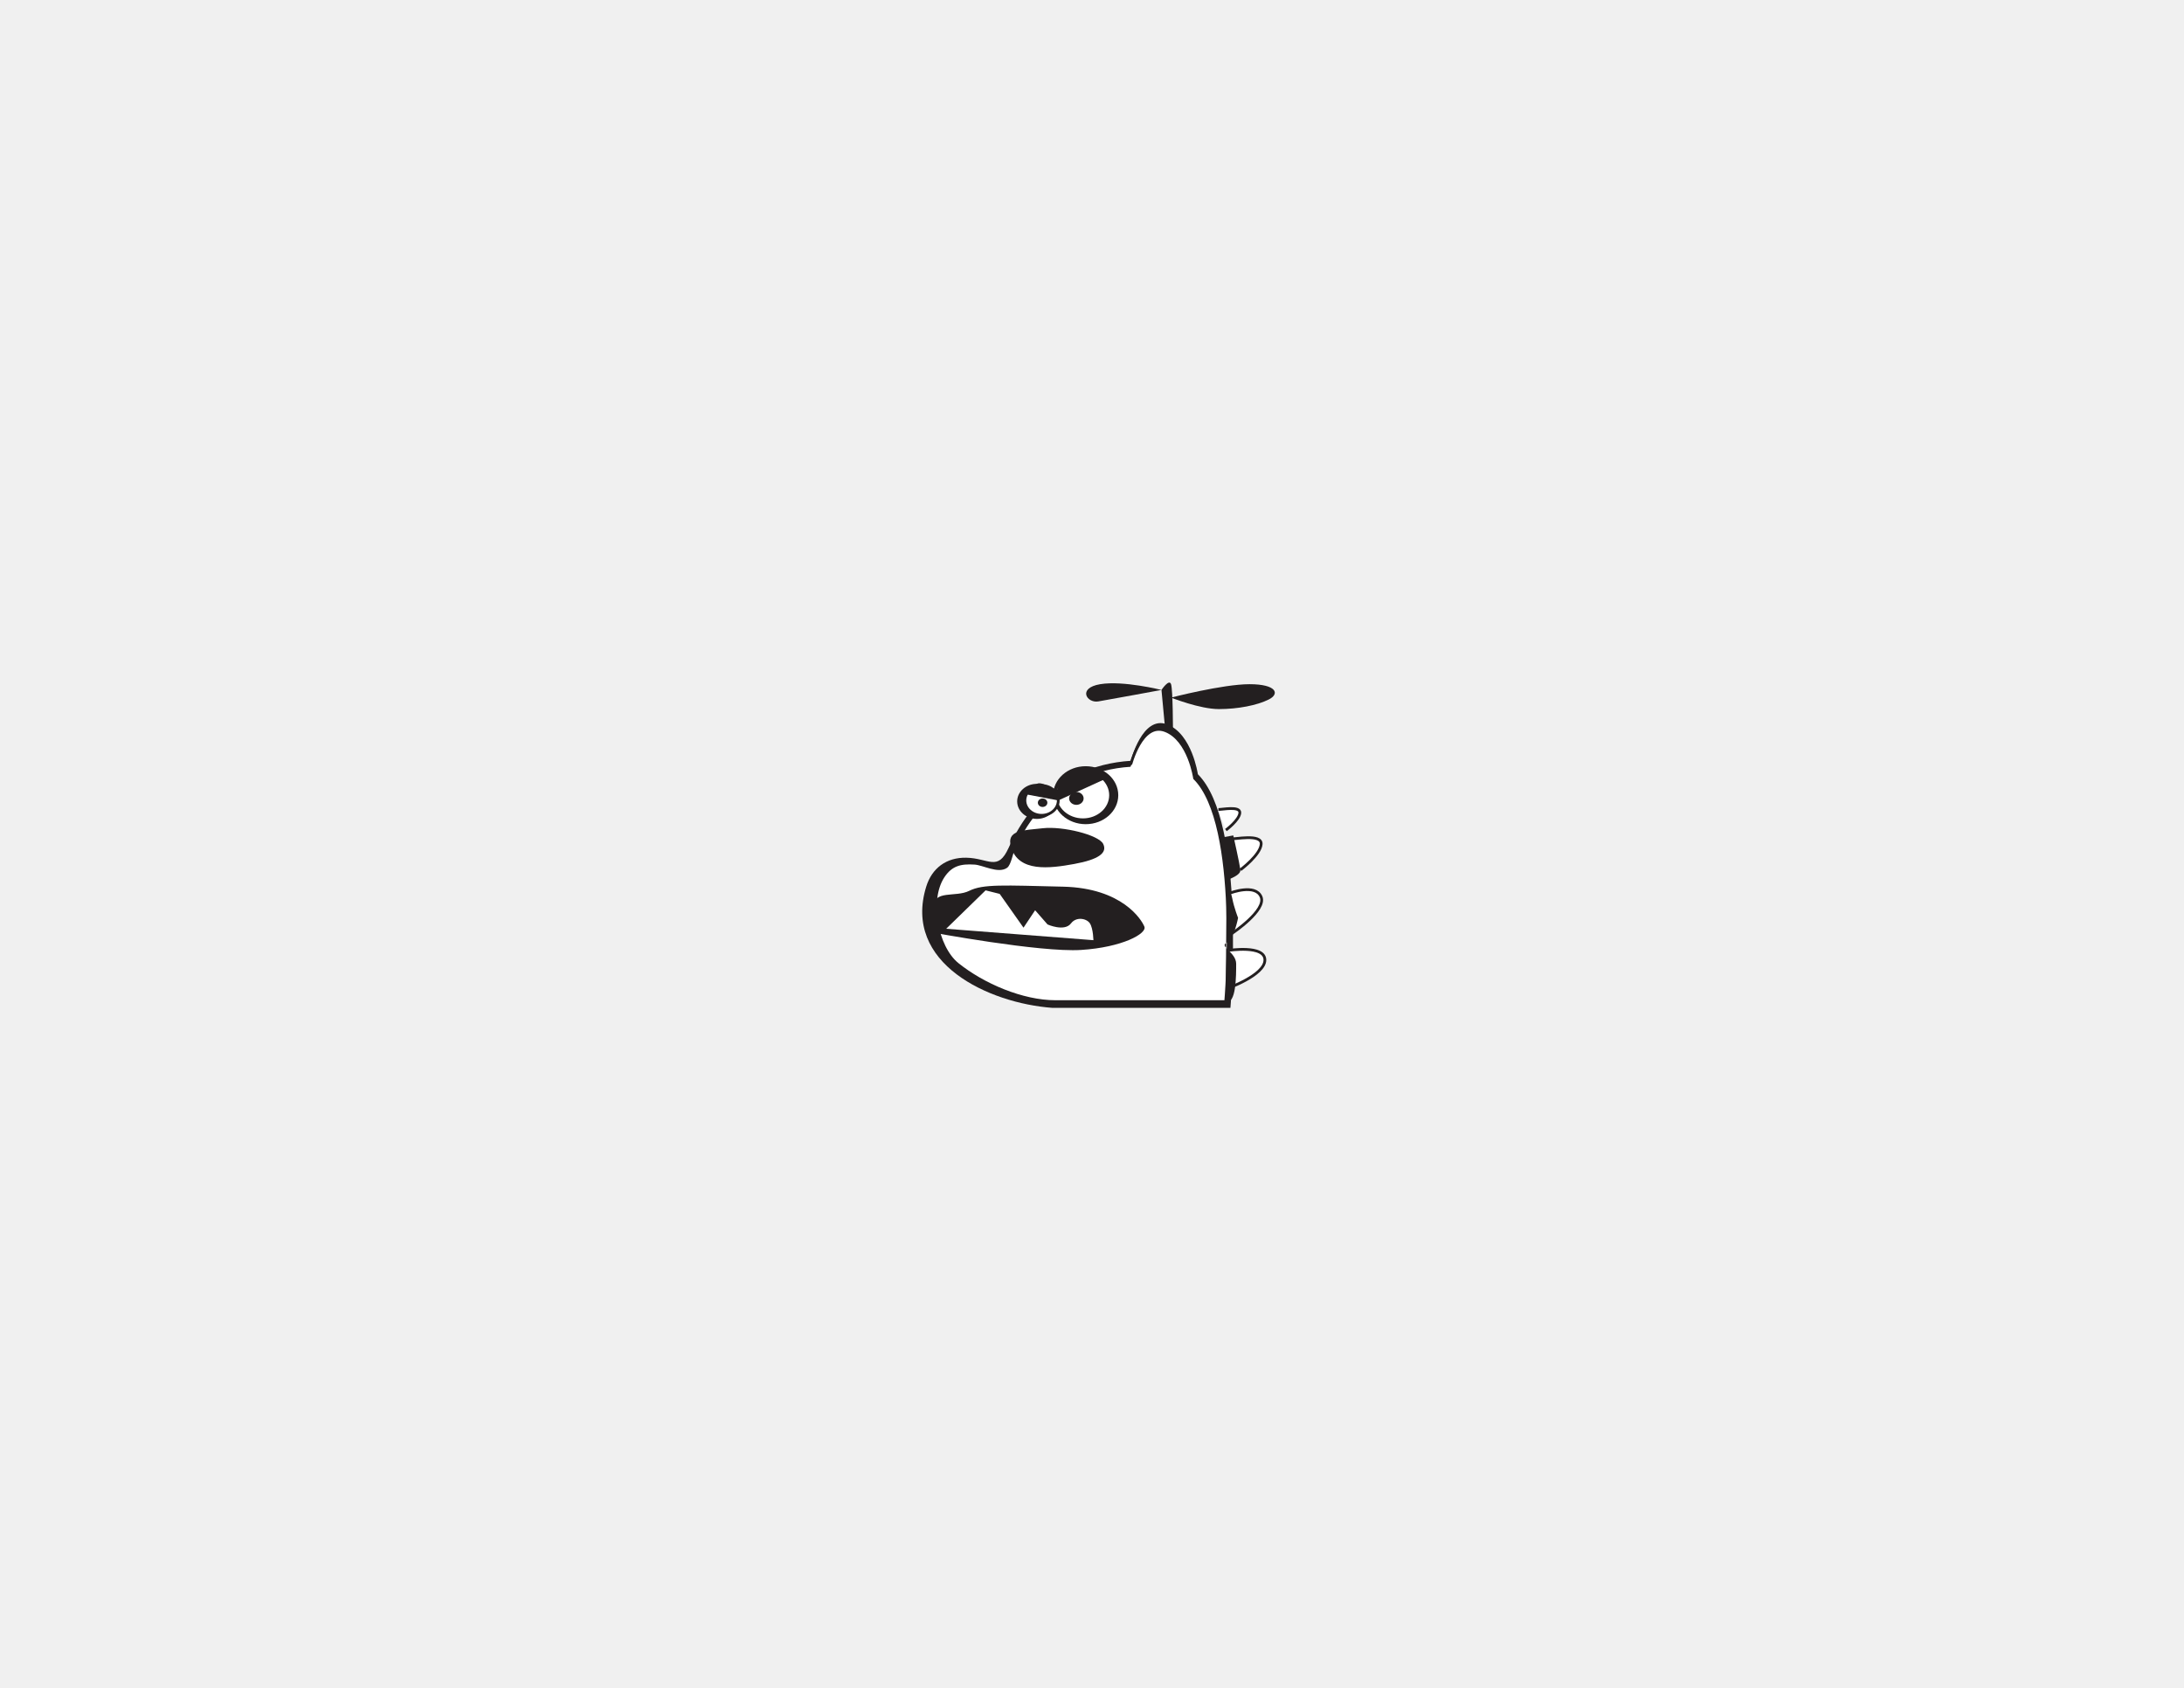
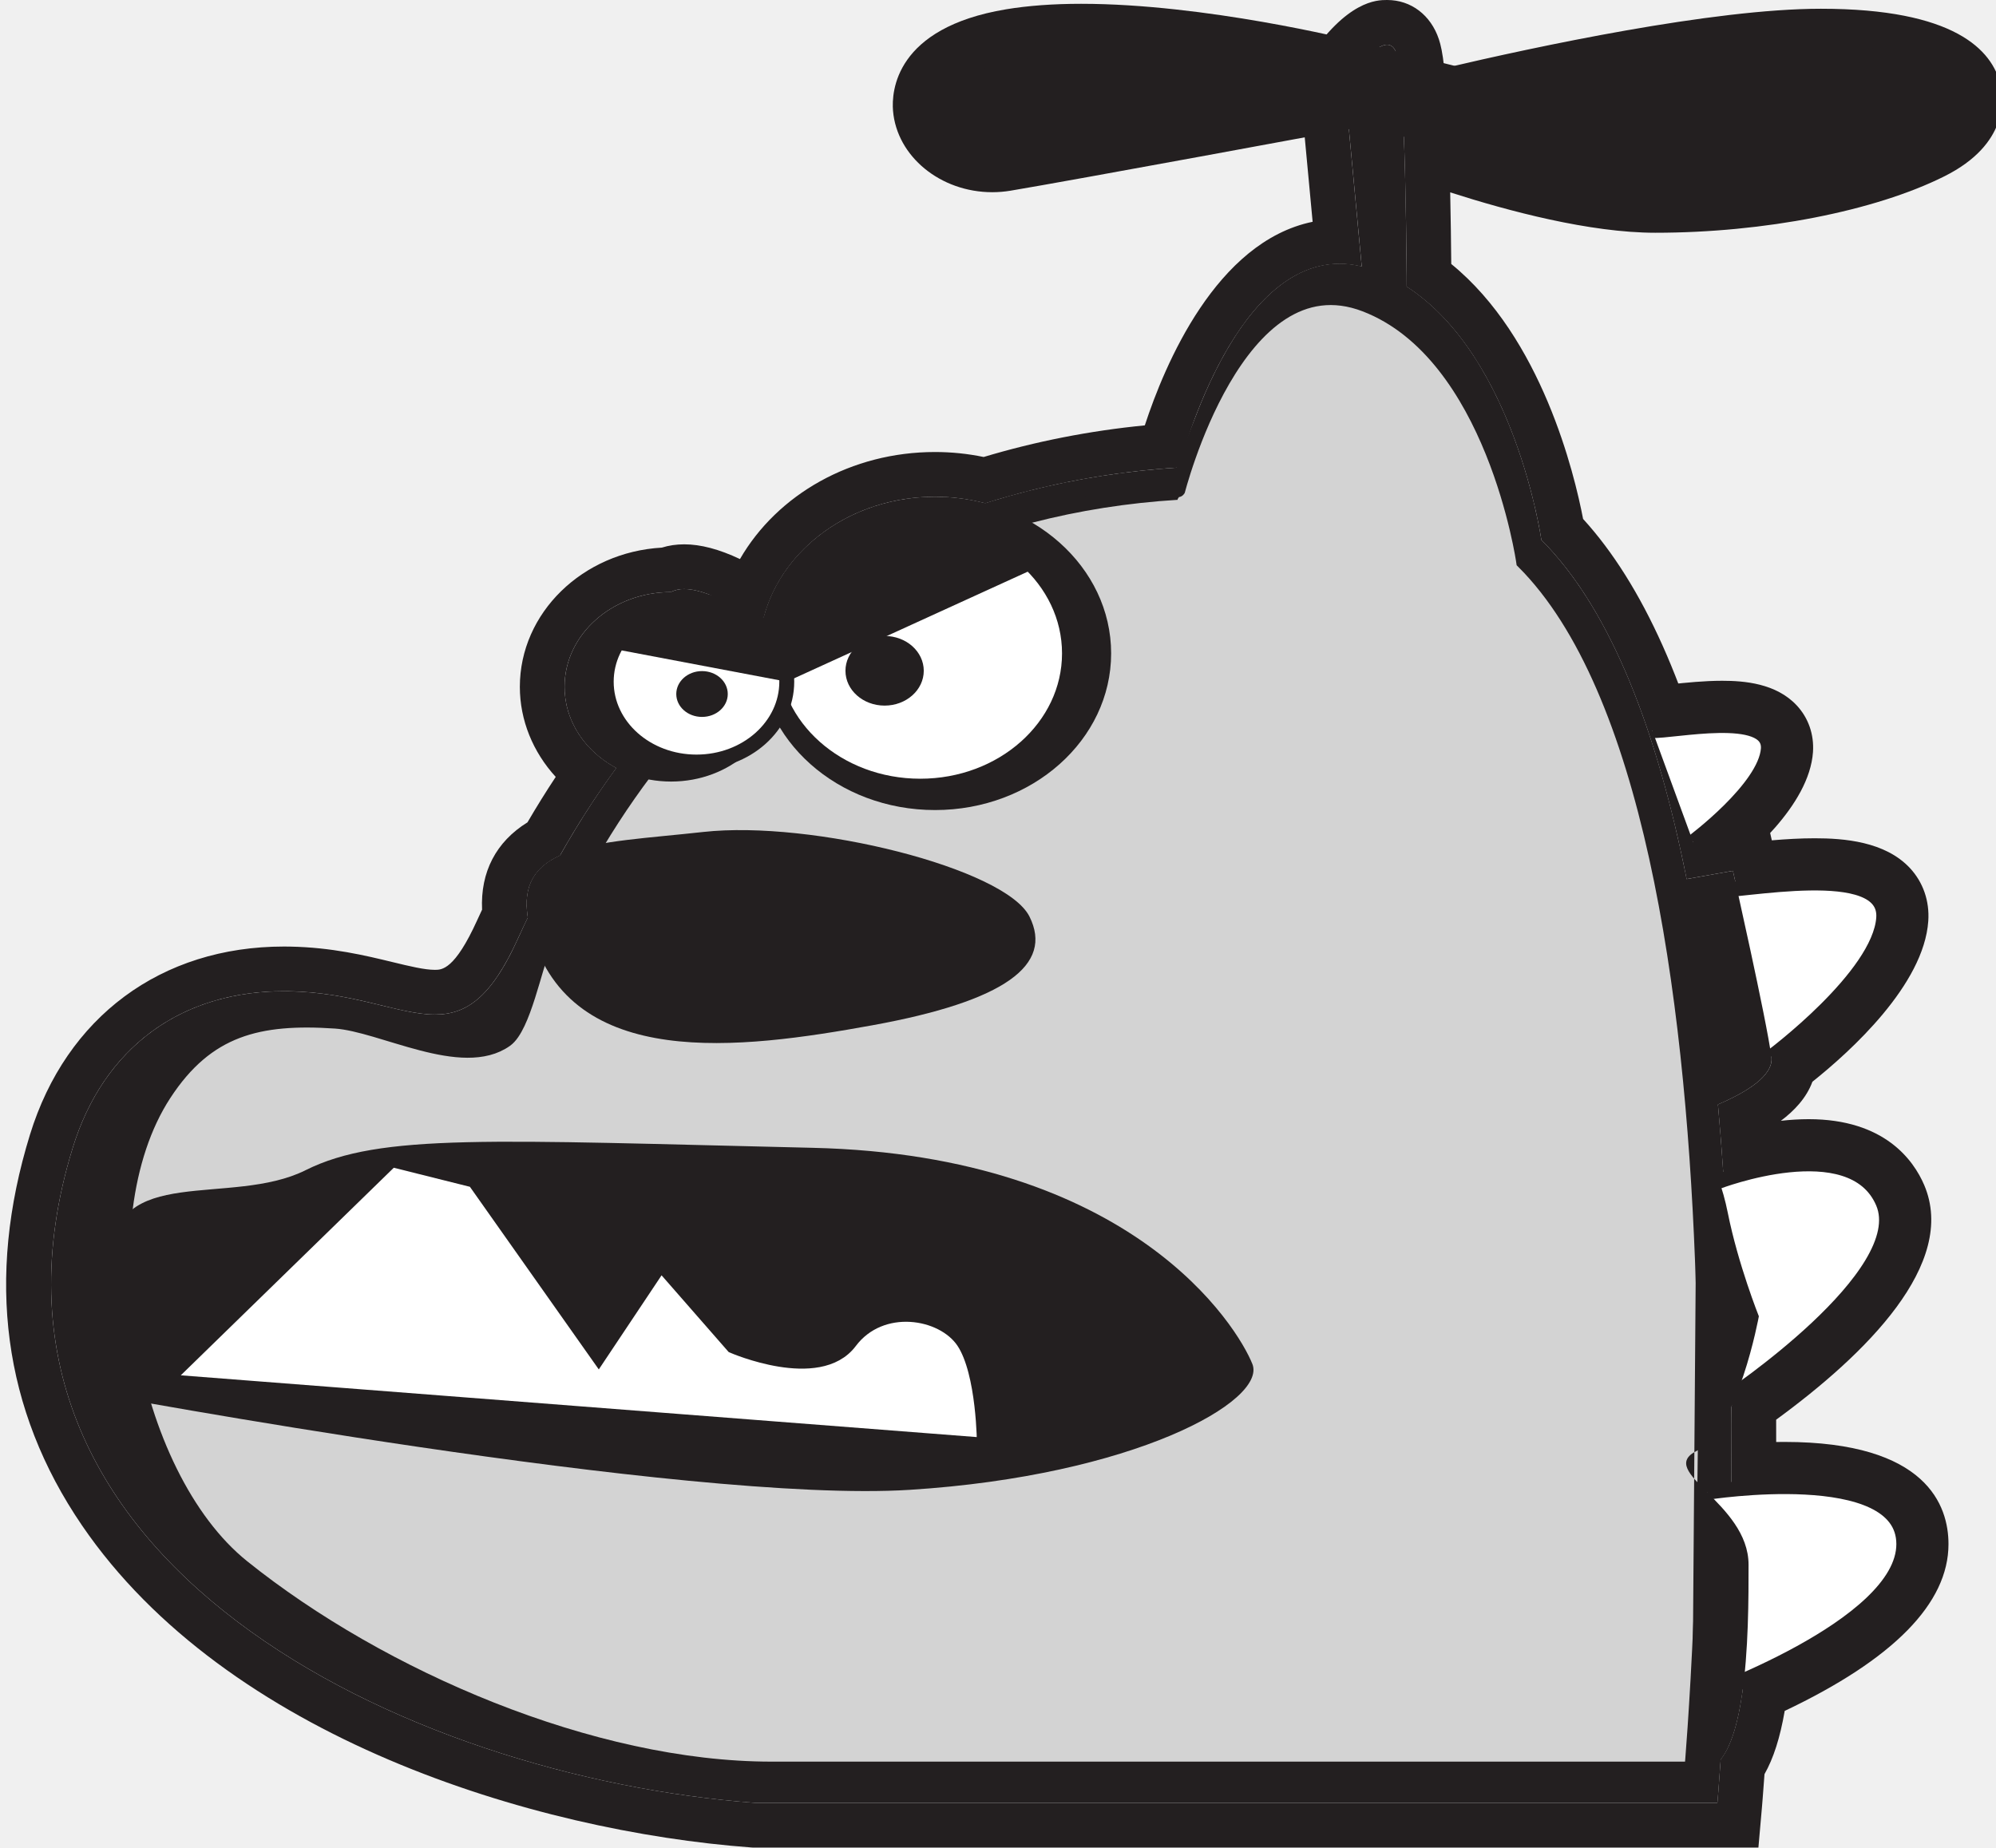
- <svg xmlns="http://www.w3.org/2000/svg" version="1.1" id="Layer_1" x="0px" y="0px" width="792px" height="612px" viewBox="0 0 792 612" style="enable-background:new 0 0 792 612;" xml:space="preserve">
+ <svg xmlns="http://www.w3.org/2000/svg" version="1.1" id="Layer_1" x="0px" y="0px" width="133.879px" height="123.943px" viewBox="0 0 133.879 123.943" enable-background="new 0 0 133.879 123.943" xml:space="preserve">
  <g>
-     <path style="fill:#FFFFFF;stroke:#231F20;stroke-miterlimit:10;" d="M449.815,315.402c0,0,7.265-5.406,7.534-9.324   c0.263-3.91-9.658-1.719-11.626-1.846" />
-     <path style="fill:#FFFFFF;stroke:#231F20;stroke-miterlimit:10;" d="M444.564,300.982c0,0,4.865-3.62,5.045-6.243   c0.177-2.619-6.467-1.151-7.784-1.236" />
-     <path style="fill:#231F20;" d="M442.619,319.827c0,0,7.518-1.941,7.196-4.425s-2.583-12.483-2.583-12.483l-3.987,0.709" />
-     <path style="fill:#231F20;" d="M410.084,275.861c-13.868,0.854-26.656,6.738-35.626,17.443c-3.581,4.273-6.419,9.096-8.718,14.164   c-3.928,8.661-7.199,3.682-15.34,3.531c-7.159-0.133-12.434,3.729-14.521,10.499c-8.576,27.823,22.69,42.238,45.732,43.945h64.584   c0,0,5.902-67.013-11.807-84.722c0,0-2.082-14.583-11.11-18.056S410.084,275.861,410.084,275.861z" />
-     <path style="fill:#FFFFFF;stroke:#231F20;stroke-miterlimit:10;" d="M409.958,277.53c-13.49,0.831-25.865,6.647-34.46,17.163   c-3.279,4.013-5.927,8.527-8.023,13.259c-0.62,1.4-1.373,5.451-2.554,6.295c-2.904,2.074-8.303-1.037-11.421-1.247   c-5.146-0.346-8.624,0.482-11.499,4.89c-5.524,8.468-2.464,25.522,5.26,31.728c9.27,7.445,23.476,13.557,35.477,13.557   c0.009,0,61.744,0,61.744,0s5.644-64.065-11.286-80.996c0,0-1.991-13.941-10.622-17.262   C413.943,261.597,409.959,277.53,409.958,277.53z" />
+     <g>
+       <path fill="#FFFFFF" d="M108.625,47.358c0,0,2.299,0.148,2.301,0.148c0.271,0,0.78-0.054,1.319-0.111    c0.95-0.101,2.136-0.226,3.269-0.226c1.912,0,3.152,0.373,3.901,1.174c0.504,0.539,0.743,1.229,0.69,1.996    c-0.219,3.154-4.742,6.672-5.646,7.345l-1.612,1.201L108.625,47.358z" />
+       <path fill="#231F20" d="M115.514,48.669c1.705,0,3.182,0.316,3.096,1.569c-0.182,2.622-5.045,6.242-5.045,6.242l-2.738-7.479    c0.037,0.002,0.08,0.003,0.127,0.003C111.748,49.007,113.753,48.669,115.514,48.669 M115.514,45.669    c-1.212,0-2.438,0.13-3.426,0.233c-0.393,0.042-0.925,0.099-1.115,0.104l-4.548-0.294l1.583,4.322l2.739,7.479l1.384,3.776    l3.225-2.401c1.795-1.336,5.998-4.833,6.248-8.441c0.078-1.181-0.31-2.289-1.092-3.127    C119.129,45.84,116.996,45.669,115.514,45.669L115.514,45.669z" />
+     </g>
+     <g>
+       <path fill="#FFFFFF" d="M50.556,122.444l-0.055-0.004c-15.443-1.145-34.964-8.067-43.762-20.957    c-5.018-7.352-6.125-15.736-3.293-24.926c2.265-7.348,7.95-11.561,15.599-11.561l0.383,0.003c2.634,0.05,4.801,0.575,6.542,0.997    c1.247,0.303,2.324,0.563,3.201,0.563c1.109,0,2.44-0.325,4.202-4.211c0.158-0.349,0.321-0.695,0.486-1.04    c-0.218-2.258,0.68-3.988,2.619-5.047c0.858-1.495,1.779-2.954,2.75-4.356c-1.795-1.476-2.861-3.596-2.861-5.83    c0-4.229,3.696-7.689,8.307-7.852c0.37-0.139,0.777-0.209,1.217-0.209c1.173,0,2.648,0.516,4.396,1.533    c1.938-4.617,6.832-7.726,12.428-7.726c1.116,0,2.231,0.129,3.324,0.383c3.824-1.178,7.816-1.938,11.886-2.266    c1.021-3.382,4.679-13.57,11.748-13.741l-1.021-10.92l0.295-0.441C89.96,3.314,91.493,1.5,93.038,1.5    c0.948,0,1.715,0.601,2.052,1.607c0.133,0.396,0.294,1.145,0.438,3.328c5.357-1.3,18.771-4.352,26.611-4.352    c6.225,0,9.983,1.397,10.582,3.936c0.189,0.802,0.279,2.838-2.966,4.461c-4.479,2.24-11.653,3.631-18.728,3.631    c-5.023,0-11.616-2.021-15.31-3.312c0.082,2.755,0.117,5.665,0.132,7.645c6.448,4.739,8.528,14.702,8.94,17.068    c4.163,4.375,7.358,11.677,9.512,21.727l3.077-0.548l0.293,1.297c1.249-0.129,2.682-0.256,4.049-0.256    c2.641,0,4.32,0.483,5.289,1.521c0.608,0.651,0.896,1.49,0.834,2.426c-0.27,3.935-5.725,8.542-7.589,10.008    c-0.375,1.604-2.155,2.705-3.44,3.333c0.061,0.716,0.115,1.433,0.168,2.146c1.221-0.303,2.785-0.592,4.332-0.592    c4.022,0,5.684,1.903,6.367,3.501c2.036,4.751-5.18,10.903-9.937,14.314c-0.037,0.087-0.074,0.174-0.111,0.26    c0.007,1.237,0.005,2.452-0.003,3.64c0.707-0.041,1.396-0.063,2.063-0.063c7.854,0,9.502,2.912,9.502,5.354    c0,3.467-3.647,6.887-10.846,10.17c-0.308,2.162-0.791,3.743-1.469,4.8c-0.113,1.621-0.191,2.521-0.191,2.521l-0.121,1.368h-1.373    H50.556V122.444z" />
+       <path fill="#231F20" d="M93.039,3c0.268,0,0.488,0.167,0.628,0.583c0.211,0.632,0.358,2.479,0.46,4.743    c2.93-0.74,19.188-4.743,28.012-4.743c9.725,0,11.111,3.472,6.945,5.556c-4.167,2.084-11.111,3.473-18.057,3.473    c-6.065,0-14.778-3.179-16.887-3.983c0.153,3.618,0.2,8.178,0.215,10.606c7.271,4.701,9.031,16.986,9.031,16.986    c4.766,4.768,7.819,13.107,9.741,22.75l3.104-0.552c0,0,0.104,0.458,0.27,1.2c1.445-0.149,3.419-0.387,5.221-0.387    c2.549,0,4.752,0.476,4.625,2.346c-0.268,3.918-7.531,9.323-7.531,9.323c0.164,1.268-1.711,2.391-3.588,3.188    c0.15,1.679,0.278,3.36,0.388,5.037c0.946-0.32,3.36-1.053,5.698-1.053c2.098,0,4.131,0.589,4.99,2.592    c1.799,4.2-7.279,10.984-9.785,12.756c-0.121,0.311-0.25,0.614-0.387,0.913c0.012,1.919,0.004,3.783-0.016,5.578    c0.945-0.095,2.221-0.187,3.576-0.187c3.693,0,8.002,0.682,8.002,3.854c0,3.838-6.627,7.343-10.727,9.145    c-0.254,2.23-0.717,4.262-1.556,5.302c-0.127,1.867-0.22,2.914-0.22,2.914H50.611C27.568,119.235-3.698,104.82,4.879,76.997    c2.052-6.657,7.188-10.502,14.165-10.502c0.118,0,0.237,0.001,0.356,0.003c4.38,0.082,7.35,1.561,9.771,1.561    c2.079,0,3.754-1.091,5.568-5.092c0.215-0.474,0.439-0.942,0.664-1.411c-0.353-2.188,0.517-3.411,2.154-4.159    c1.146-2.031,2.407-3.995,3.785-5.877c-2.08-1.11-3.475-3.131-3.475-5.445c0-3.511,3.196-6.354,7.14-6.356    c0.001,0,0.002-0.001,0.003-0.002c0.252-0.14,0.551-0.201,0.88-0.201c1.508,0,3.662,1.283,4.968,2.167    c0.123-0.095,0.251-0.181,0.375-0.273c1.232-4.634,5.898-8.085,11.481-8.085c1.172,0,2.302,0.156,3.37,0.439    c4.16-1.316,8.521-2.125,12.998-2.4c0,0,3.418-13.666,10.77-13.665c0.479,0,0.974,0.058,1.483,0.181l-1.14-12.211    C90.195,5.667,91.973,2.999,93.039,3 M93.023,0c-0.676,0-2.678,0.029-5.325,4.005l-0.589,0.884l0.099,1.059l0.835,8.931    c-6.469,1.331-9.928,9.595-11.256,13.657c-3.691,0.361-7.314,1.072-10.809,2.121c-1.075-0.223-2.169-0.334-3.263-0.334    c-5.599,0-10.571,2.832-13.083,7.181c-1.402-0.663-2.639-0.988-3.74-0.988c-0.53,0-1.032,0.074-1.501,0.221    c-5.305,0.298-9.523,4.373-9.523,9.34c0,2.237,0.879,4.374,2.407,6.041c-0.658,0.994-1.292,2.014-1.895,3.049    c-2.107,1.301-3.164,3.332-3.045,5.857c-0.111,0.234-0.22,0.471-0.327,0.706c-1.511,3.331-2.373,3.331-2.836,3.331    c-0.698,0-1.694-0.241-2.848-0.521c-1.813-0.439-4.069-0.986-6.868-1.038c-0.138-0.003-0.276-0.004-0.413-0.004    c-8.229,0-14.596,4.717-17.032,12.618c-2.974,9.646-1.8,18.467,3.488,26.214c9.701,14.212,30.245,20.521,44.89,21.606l0.111,0.008    h0.111h64.584h2.748l0.24-2.737c0,0,0.067-0.776,0.168-2.188c0.604-1.063,1.047-2.454,1.356-4.244    c7.292-3.46,10.985-7.221,10.985-11.19c0-2.561-1.428-6.854-11-6.854c-0.185,0-0.369,0.002-0.557,0.005    c0-0.505,0-1.003-0.002-1.496c5.992-4.38,12.191-10.463,9.926-15.752c-0.707-1.646-2.65-4.409-7.748-4.409    c-0.629,0-1.254,0.042-1.862,0.11c0.893-0.668,1.714-1.53,2.116-2.62c2.563-2.045,7.48-6.504,7.772-10.783    c0.091-1.345-0.348-2.605-1.233-3.555c-1.672-1.789-4.444-1.996-6.385-1.996c-0.965,0-1.947,0.06-2.877,0.138l-0.318-1.406    l-2.819,0.501l-0.252,0.045c-2.153-9.361-5.265-16.31-9.269-20.7c-0.58-3.026-2.772-12.164-8.843-17.104    c-0.013-1.373-0.034-3.063-0.071-4.805c3.887,1.25,9.365,2.71,13.756,2.71c7.291,0,14.724-1.451,19.396-3.789    c4.321-2.162,3.967-5.253,3.756-6.147c-0.549-2.323-3.084-5.091-12.043-5.091c-7.258,0-19.093,2.538-25.264,3.988    c-0.113-1.058-0.238-1.573-0.359-1.939C95.971,1.009,94.641,0,93.039,0l0,0C93.034,0,93.029,0,93.023,0L93.023,0z" />
+     </g>
+     <g>
+       <path fill="#FFFFFF" d="M66.558,11.393c-2.661,0-4.978-1.834-5.165-4.089c-0.079-0.959,0.143-4.168,6.332-5.2    c1.387-0.23,2.998-0.349,4.789-0.349c8.129,0,17.646,2.356,18.047,2.458l6.691,1.674l-6.783,1.256    c-0.188,0.035-18.812,3.482-22.943,4.17C67.205,11.366,66.881,11.393,66.558,11.393C66.559,11.393,66.559,11.393,66.558,11.393z" />
+       <path fill="#231F20" d="M72.514,3.255c8.037,0,17.682,2.413,17.682,2.413s-18.75,3.471-22.917,4.165    c-0.243,0.041-0.483,0.06-0.72,0.06c-3.814,0-6.434-5.001,1.413-6.31C69.359,3.351,70.904,3.255,72.514,3.255 M72.514,0.255    c-1.873,0-3.566,0.125-5.037,0.37c-7.452,1.243-7.685,5.521-7.579,6.804c0.254,3.064,3.179,5.465,6.661,5.465    c0.404,0,0.812-0.034,1.212-0.1c4.146-0.691,22.203-4.034,22.971-4.176l13.566-2.513L90.923,2.757    C90.516,2.656,80.825,0.255,72.514,0.255L72.514,0.255z" />
+     </g>
+   </g>
+   <g>
+     <path fill="#FFFFFF" stroke="#231F20" stroke-miterlimit="10" d="M118.814,70.903c0,0,7.266-5.405,7.533-9.323   c0.264-3.91-9.656-1.721-11.627-1.848" />
+     <path fill="#FFFFFF" stroke="#231F20" stroke-miterlimit="10" d="M113.564,56.482c0,0,4.862-3.62,5.045-6.242   c0.177-2.618-6.469-1.15-7.784-1.235" />
+     <path fill="#231F20" d="M111.619,75.327c0,0,7.518-1.941,7.195-4.426c-0.321-2.483-2.582-12.482-2.582-12.482l-3.987,0.709" />
+     <path fill="#231F20" d="M79.084,31.361c-13.868,0.854-26.656,6.738-35.626,17.443c-3.581,4.273-6.419,9.096-8.718,14.164   c-3.928,8.661-7.199,3.684-15.34,3.531c-7.159-0.133-12.435,3.729-14.521,10.499c-8.576,27.822,22.689,42.237,45.732,43.944h64.584   c0,0,5.9-67.014-11.809-84.723c0,0-2.082-14.583-11.109-18.056S79.084,31.361,79.084,31.361z" />
+     <path fill="#D3D3D3" stroke="#231F20" stroke-miterlimit="10" d="M78.958,33.031c-13.49,0.83-25.865,6.646-34.46,17.162   c-3.279,4.015-5.928,8.527-8.023,13.261c-0.619,1.397-1.373,5.451-2.554,6.295c-2.903,2.074-8.303-1.037-11.421-1.247   c-5.146-0.346-8.624,0.481-11.499,4.89c-5.524,8.47-2.464,25.522,5.261,31.729c9.27,7.444,23.476,13.557,35.477,13.557   c0.009,0,61.744,0,61.744,0s5.645-64.065-11.285-80.996c0,0-1.991-13.939-10.622-17.262C82.943,17.097,78.959,33.031,78.958,33.031   z" />
    <g>
      <g>
-         <ellipse style="fill:#231F20;" cx="393.716" cy="288.332" rx="11.809" ry="10.51" />
-         <ellipse style="fill:#231F20;" cx="376.012" cy="290.574" rx="7.144" ry="6.356" />
-         <ellipse style="fill:#FFFFFF;stroke:#231F20;stroke-miterlimit:10;" cx="392.724" cy="288.332" rx="10.009" ry="8.908" />
-         <ellipse style="fill:#FFFFFF;stroke:#231F20;stroke-miterlimit:10;" cx="377.717" cy="290.232" rx="6.054" ry="5.389" />
+         <ellipse fill="#231F20" cx="62.716" cy="43.832" rx="11.812" ry="10.51" />
+         <ellipse fill="#231F20" cx="45.012" cy="46.074" rx="7.145" ry="6.356" />
+         <ellipse fill="#FFFFFF" stroke="#231F20" stroke-miterlimit="10" cx="61.725" cy="43.832" rx="10.009" ry="8.908" />
+         <ellipse fill="#FFFFFF" stroke="#231F20" stroke-miterlimit="10" cx="46.717" cy="45.732" rx="6.055" ry="5.389" />
      </g>
-       <path style="fill:#231F20;" d="M379.815,291.057c0-0.849-0.771-1.537-1.729-1.537c-0.951,0-1.725,0.688-1.725,1.537    c0,0.85,0.773,1.537,1.725,1.537C379.044,292.594,379.815,291.906,379.815,291.057z" />
-       <ellipse style="fill:#231F20;" cx="390.334" cy="289.499" rx="2.626" ry="2.336" />
+       <path fill="#231F20" d="M48.814,46.557c0-0.849-0.771-1.537-1.729-1.537c-0.951,0-1.725,0.688-1.725,1.537    c0,0.852,0.772,1.537,1.725,1.537C48.044,48.094,48.814,47.406,48.814,46.557z" />
+       <ellipse fill="#231F20" cx="59.334" cy="44.999" rx="2.626" ry="2.336" />
    </g>
-     <path style="fill:#231F20;" d="M422.574,264.916l-1.379-14.749c0,0,2.777-4.168,3.472-2.084s0.694,17.361,0.694,17.361" />
-     <path style="fill:#231F20;" d="M424.667,252.944c0,0,18.75-4.861,28.472-4.861c9.723,0,11.111,3.472,6.945,5.556   c-4.167,2.084-11.111,3.473-18.056,3.473S424.667,252.944,424.667,252.944z" />
-     <path style="fill:#231F20;" d="M421.195,250.167c0,0-13.889-3.474-22.223-2.084s-4.861,6.944-0.694,6.25   S421.195,250.167,421.195,250.167z" />
-     <path style="fill:#FFFFFF;stroke:#231F20;stroke-miterlimit:10;" d="M446.195,323.777c0,0,9.027-3.471,11.11,1.39   s-10.417,13.194-10.417,13.194" />
-     <path style="fill:#FFFFFF;stroke:#231F20;stroke-miterlimit:10;" d="M445.5,344.611c0,0,13.195-2.084,13.195,3.472   s-13.89,10.417-13.89,10.417" />
-     <path style="fill:#231F20;" d="M444.806,321c0,0,1.39,1.39,2.083,4.861c0.695,3.472,2.084,6.944,2.084,6.944   s-1.39,7.638-4.167,9.027s3.473,3.474,3.473,7.64s0.048,14.902-3.796,13.701" />
-     <path style="fill:#231F20;" d="M366.644,307.11c2.695,9.23,13.956,7.788,22.87,6.168c8.914-1.621,12.156-4.052,10.535-7.294   c-1.621-3.241-14.587-6.482-21.88-5.672C370.875,301.123,364.842,300.942,366.644,307.11z" />
-     <path style="fill:#231F20;" d="M372,288l11.771,2.232l16.563-7.565c0,0-5.334-6-11.334-3s-5.333,6-5.333,6L383,287   c0,0-4.977-3.901-6.988-2.784S372,288,372,288z" />
-     <path style="fill:#231F20;" d="M337.5,338c0,0,39.555,7.391,54.527,6.445S416,338.5,415,336s-8-14-29.5-14.5s-29-1-34,1.5   s-13-0.5-13,6S337.5,338,337.5,338z" />
-     <path style="fill:#FFFFFF;stroke:#231F20;stroke-miterlimit:10;" d="M397.027,341.445c0,0,0-4.861-1.389-6.945   s-5.555-2.777-7.639,0s-7.819,0.287-7.819,0.287l-4.86-5.555l-4.168,6.25l-8.332-11.806l-5.557-1.39l-15.277,14.89L397.027,341.445   z" />
+     <path fill="#231F20" d="M91.574,20.416L90.195,5.667c0,0,2.775-4.168,3.472-2.084s0.694,17.359,0.694,17.359" />
+     <path fill="#231F20" stroke="#231F20" stroke-miterlimit="10" d="M93.667,8.444c0,0,18.75-4.859,28.472-4.859   c9.725,0,11.111,3.472,6.945,5.556c-4.167,2.084-11.111,3.474-18.057,3.474C104.083,12.612,93.667,8.444,93.667,8.444z" />
+     <path fill="#231F20" stroke="#231F20" stroke-miterlimit="10" d="M90.195,5.667c0,0-13.891-3.476-22.225-2.084   c-8.333,1.39-4.862,6.942-0.693,6.25C71.445,9.139,90.195,5.667,90.195,5.667z" />
+     <path fill="#FFFFFF" stroke="#231F20" stroke-miterlimit="10" d="M115.195,79.278c0,0,9.025-3.473,11.107,1.391   c2.084,4.863-10.416,13.193-10.416,13.193" />
+     <path fill="#FFFFFF" stroke="#231F20" stroke-miterlimit="10" d="M114.5,100.112c0,0,13.195-2.084,13.195,3.473   c0,5.556-13.891,10.417-13.891,10.417" />
+     <path fill="#231F20" d="M113.807,76.5c0,0,1.392,1.39,2.082,4.86c0.695,3.473,2.084,6.942,2.084,6.942s-1.39,7.64-4.166,9.027   c-2.775,1.389,3.475,3.474,3.475,7.64s0.048,14.902-3.797,13.701" />
+     <path fill="#231F20" d="M35.645,62.611c2.694,9.229,13.955,7.788,22.869,6.169c8.914-1.621,12.156-4.055,10.535-7.296   c-1.621-3.239-14.587-6.48-21.88-5.672C39.875,56.623,33.842,56.442,35.645,62.611z" />
+     <path fill="#231F20" d="M41,43.5l11.771,2.23l16.563-7.563c0,0-5.334-6-11.334-3s-5.333,6-5.333,6L52,42.5   c0,0-4.977-3.901-6.988-2.784C43.001,40.833,41,43.5,41,43.5z" />
+     <path fill="#231F20" d="M6.5,93.5c0,0,39.555,7.391,54.527,6.444C75.999,98.999,85,94,84,91.5s-8-14-29.5-14.5s-29-1-34,1.5   s-13-0.5-13,6S6.5,93.5,6.5,93.5z" />
+     <path fill="#FFFFFF" stroke="#231F20" stroke-miterlimit="10" d="M66.027,96.947c0,0,0-4.861-1.389-6.945   c-1.39-2.084-5.556-2.777-7.64,0c-2.084,2.776-7.819,0.287-7.819,0.287l-4.859-5.556l-4.168,6.25L31.82,79.175l-5.557-1.39   l-15.277,14.89L66.027,96.947z" />
  </g>
</svg>
